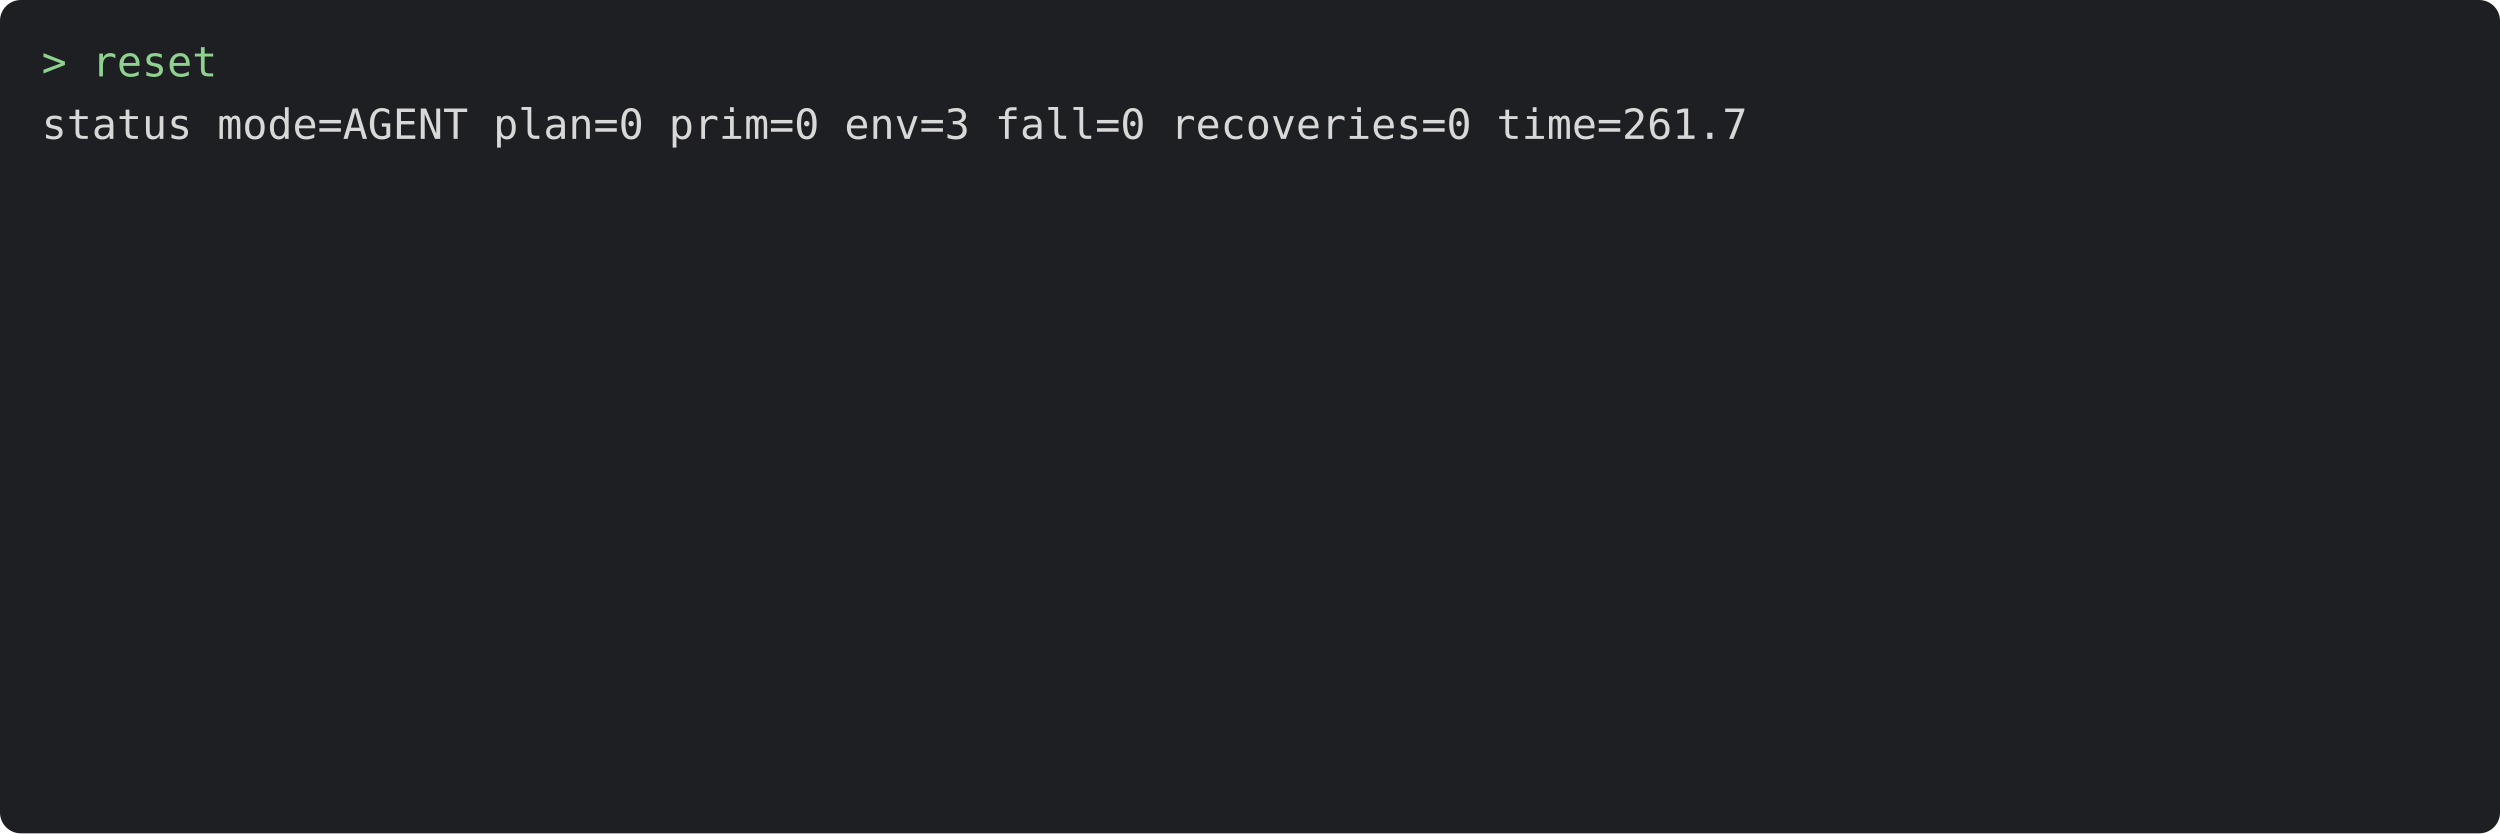
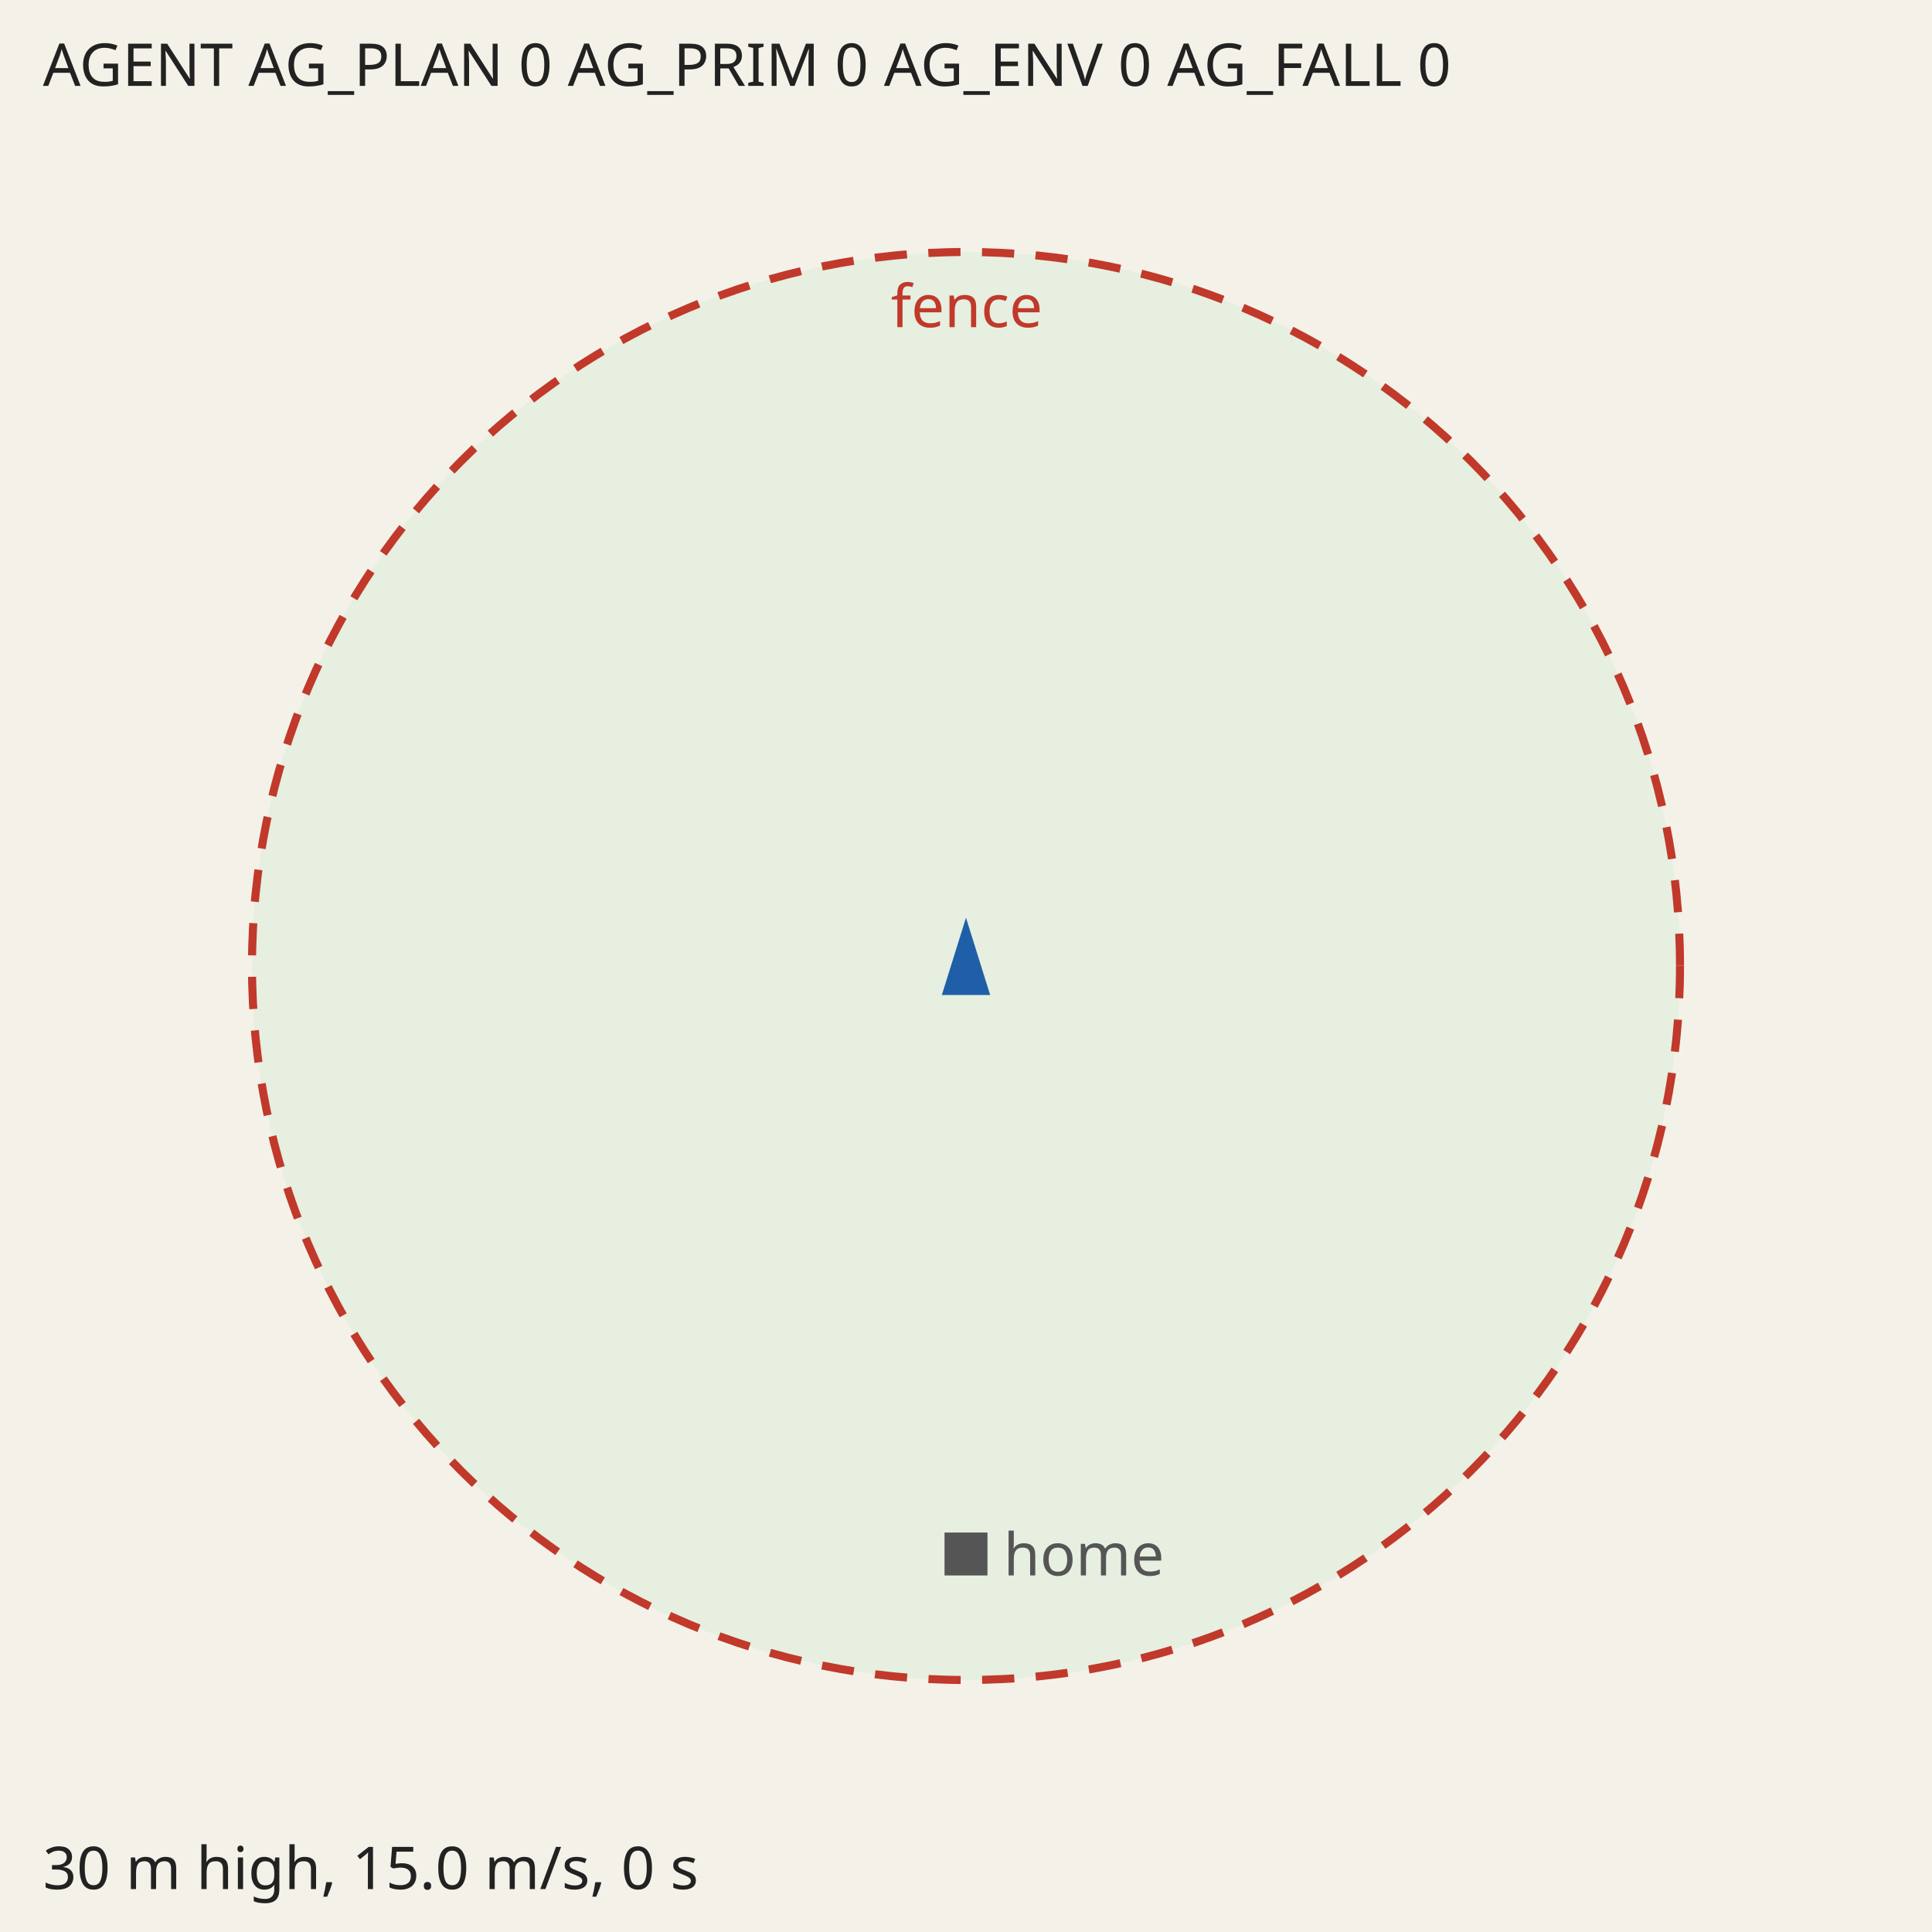
- <svg xmlns="http://www.w3.org/2000/svg" viewBox="0 0 720 240" width="720" height="240" font-family="Menlo, monospace" font-size="12">
-   <rect width="720" height="240" rx="6" fill="#1e1f22" />
-   <text x="12" y="22" fill="#8fd18f" xml:space="preserve">&gt; reset</text>
-   <text x="12" y="40" fill="#d8d8d8" xml:space="preserve">status mode=AGENT plan=0 prim=0 env=3 fall=0 recoveries=0 time=261.7</text>
+ <svg xmlns="http://www.w3.org/2000/svg" viewBox="0 0 360 360" width="360" height="360" font-family="sans-serif" font-size="11">
+   <rect width="360" height="360" fill="#f4f1e8" />
+   <circle cx="180" cy="180" r="133.043" fill="#e6efe0" stroke="#c0392b" stroke-width="1.5" stroke-dasharray="6 4" />
+   <text x="166" y="60.957" fill="#c0392b">fence</text>
+   <rect x="176" y="285.565" width="8" height="8" fill="#555" />
+   <text x="187" y="293.565" fill="#555">home</text>
+   <polygon points="180.0,171.0 184.5,185.4 175.5,185.4" fill="#1f5fa8" />
+   <text x="8" y="16" fill="#222">AGENT  AG_PLAN 0  AG_PRIM 0  AG_ENV 0  AG_FALL 0</text>
+   <text x="8" y="352" fill="#222">30 m high, 15.0 m/s, 0 s</text>
</svg>
